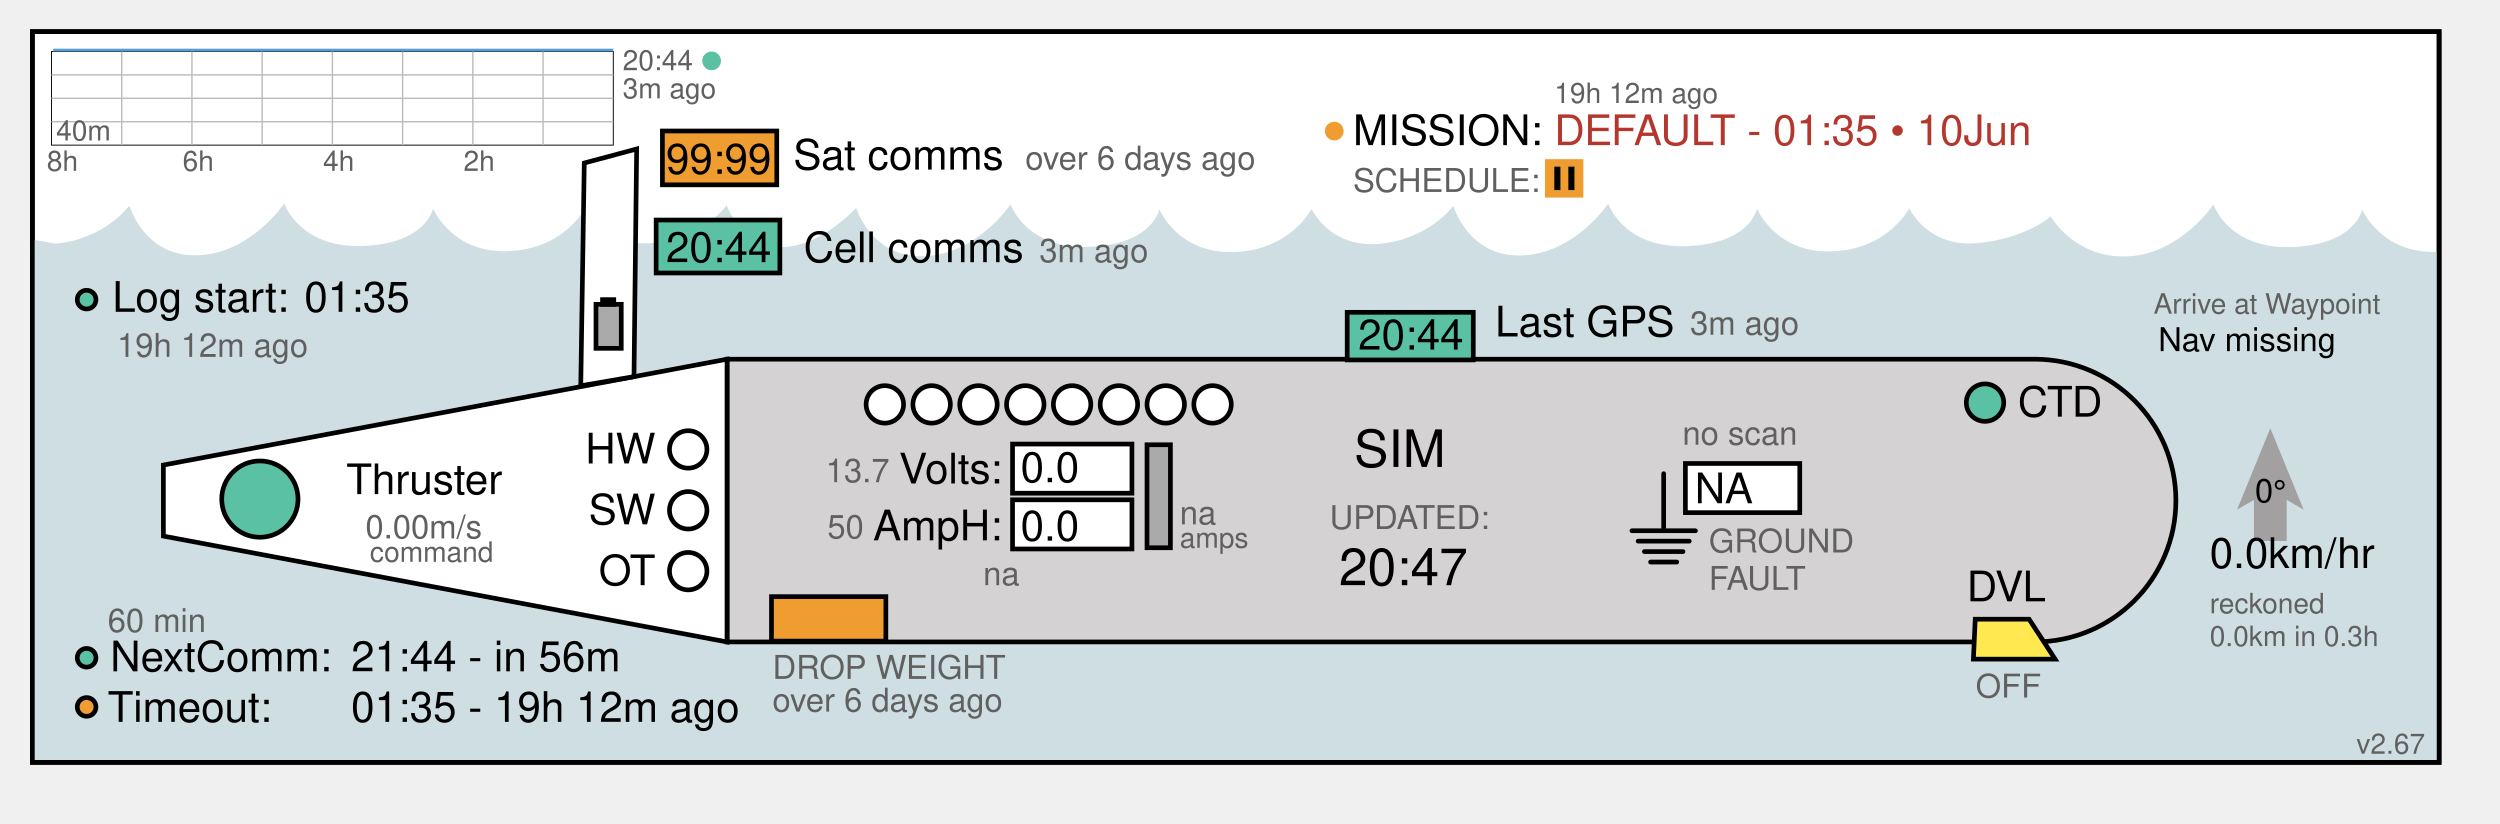
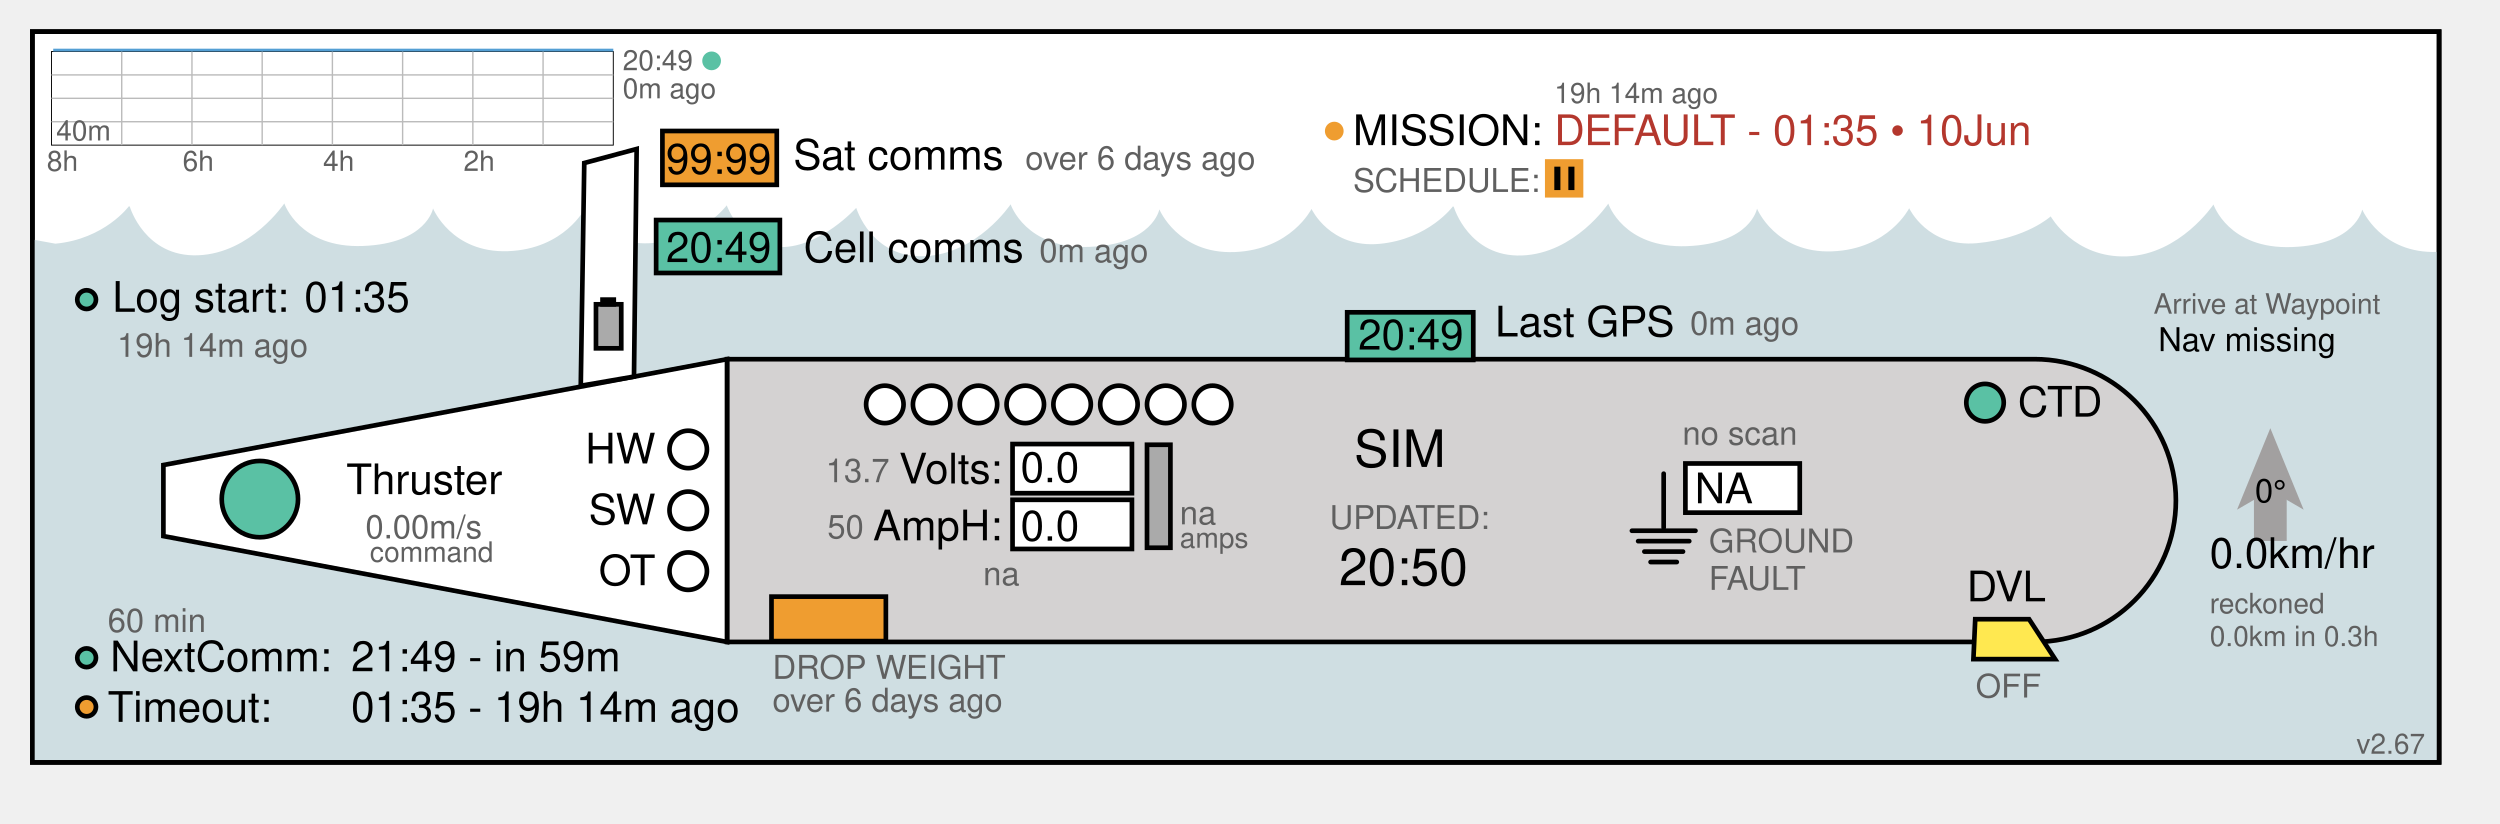
<svg xmlns="http://www.w3.org/2000/svg" version="1.1" id="Layer_1" x="0px" y="0px" viewBox="120 155 534 176" xml:space="preserve">
  <style type="text/css">
	.st0{fill:#CFDEE2;} 
	.st1{fill:none;stroke:#000000; }
	.st2{fill:#D4D2D2;stroke:#000000; } 
	.st3{fill:#FFFFFF;stroke:#000000; } 
	.st4{fill:#5AC1A4;stroke:#000000; } 
	.st5{fill:#FFE850;stroke:#000000; } 
	.st6{fill:#EF9D30;stroke:#000000; } 
	.st7{fill:#FFFFFF;stroke:#000000;stroke-linecap:round; }
	.st8{fill:#C6C4C4;stroke:#000000;stroke-linecap:round; }
	.st9{font-family:HelveticaNeue, Helvetica, Arial, sans-serif;}
	.st10{font-size:9px;}
	.st11{fill:#6D6E6E;stroke:#000000; } 
	.st12{fill:#606060;}  
	.st13{font-size:7px;}
	.st14{font-family:HelveticaNeue-Medium, Helvetica, Arial, sans-serif; }
	.st15{font-size:11px;}
	.st16{fill:#A2A0A0;} 
	.st17{fill:#e3cfa7;} 
	.st18{fill:none;stroke:none; } 
	.st19{fill:#555555;stroke:#000000;stroke-miterlimit:10;}  
	.st20{fill:#e3cfa7;stroke:#000000;stroke-miterlimit:10;}  
	.st21{fill:none;stroke:#46A247;stroke-width:4;stroke-miterlimit:10;} 
	.st22{fill:none;stroke:#555555;stroke-width:9;stroke-linecap:round;stroke-miterlimit:10;} 
	.st23{fill:none;stroke:#46A247;stroke-width:4;stroke-miterlimit:10;} 
	.st24{font-size:6px;}
	.st25{fill:#5AC1A4;stroke:none; } 
	.st26{fill:#FFE850;stroke:none; } 
	.st27{fill:#EF9D30;stroke:none; } 	
	.stwhite{fill:#FFFFFF;stroke:none; } 	
	.st28{fill:#333333; } 
	.st30{font-size:8px;} 
	.st31{fill:#B4372D;} 
	.st32{fill:#aaaaaa;stroke:#000000; } 
	.st33{fill:#FFEEBB;stroke:none; } 
	.stleak2{fill:#7DA6D8;} 
	.stleak1{fill:#92c19b;} 
	.sparkbg{fill:#E8E8F0;stroke:none; } 
	.sparkline{fill:none;stroke:#000000; stroke-width:0.2;}  
	.sparkpoly{fill:#549fd4;stroke:none; } 	
	.sparktext{font-size:6px; } 
	.gridline{fill:none;stroke:#BBBBBB; stroke-width:0.3;}  
	</style>
  <rect desc="backgroundbox" x="126.91" y="161.76" class="st3" width="514.08" height="156.08" />
  <g transform="translate(0 8)">
    <g>
      <path class="st0" d="M640.68,200.81v108.71H126.47V198.07l5.36,0.98c10.57-0.98,15.74-8.04,15.74-8.04l0.18,0.2    c0,0,3.21,10.75,14.54,10.32c11.33-0.43,18.44-11.08,18.44-11.08s3.19,9.61,16.79,9.09c13.6-0.52,14.98-8.01,14.98-8.01    s3.95,9.58,16.03,9.12c12.09-0.46,16.47-9.21,16.47-9.21s3.93,8.43,14.49,7.46c10.57-0.98,15.74-8.04,15.74-8.04    s3.15,8.92,11.62,8.92c8.47,0,16.04-8.38,16.04-8.38s3.21,10.75,14.54,10.32c11.33-0.43,18.44-11.08,18.44-11.08    s3.19,9.61,16.79,9.09c13.6-0.52,14.98-8.01,14.98-8.01s3.95,9.58,16.03,9.12c12.09-0.46,16.47-9.21,16.47-9.21    s3.93,8.43,14.49,7.46c10.57-0.98,15.74-8.04,15.74-8.04l0.18,0.2c0,0,3.21,10.75,14.54,10.32c11.33-0.43,18.44-11.08,18.44-11.08    s3.19,9.61,16.79,9.09c13.6-0.52,14.98-8.01,14.98-8.01s3.95,9.58,16.03,9.12c12.09-0.46,16.47-9.21,16.47-9.21    s3.93,8.43,14.49,7.46c10.57-0.98,15.74-5.72,15.74-5.72s5,8.97,16.33,8.54c11.33-0.43,18.44-11.08,18.44-11.08    s3.19,9.61,16.79,9.09c13.6-0.52,14.98-8.01,14.98-8.01S628.59,201.27,640.68,200.81" />
    </g>
  </g>
  <rect desc="dirtbox" x="126.91" y="281.76" class="st18" width="514.08" height="36.08" />
  <rect desc="backgroundbox" x="126.91" y="161.76" class="st1" width="514.08" height="156.08" />
  <line desc="bigcable" class="st18" x1="250.77" y1="292.21" x2="268.73" y2="281.71" />
  <path desc="smallcable" class="st18" d="M137.01,323.1c0,0,7.44-8.93,20.84-8.93s20.85,8.93,42.05,8.93s29.77-18.98,47.66-28.86" />
  <path class="st2" d="M554.57,292.12l-279.27,0l0-60.4l279.27,0c16.68,0,30.2,13.52,30.2,30.2v0  C584.77,278.6,571.25,292.12,554.57,292.12z" />
  <polygon class="st3" points="154.9,269.51 275.29,292.12 275.29,231.72 154.9,254.33 " />
  <polygon class="st3" points="255.42,235.44 244.05,237.4 244.8,189.82 255.99,186.82 " />
  <text desc="HardwareLabel" text-anchor="end" transform="matrix(1 0 0 1 260 254)" class="st9 st10">HW</text>
  <text desc="SoftwareLabel" text-anchor="end" transform="matrix(1 0 0 1 260 267)" class="st9 st10">SW</text>
  <text desc="OtherLabel" text-anchor="end" transform="matrix(1 0 0 1 260 280)" class="st9 st10">OT</text>
  <text desc="text_batteryduration" x="372" y="255" class="st18 st9 st13">na</text>
  <text desc="text_durationlabel" x="372" y="260" class="st18 st9 st24" />
  <rect desc="current" x="365" y="250" class="st32" width="5" height="22" />
  <text desc="text_current" x="372" y="267" class="st12 st9 st13">na</text>
  <rect desc="drop" x="284.79" y="282.44" class="st6" width="24.43" height="9.5" />
  <g>
    <line class="st7" x1="475.36" y1="256.18" x2="475.36" y2="267.72" />
    <line class="st7" x1="468.58" y1="268.37" x2="482.15" y2="268.37" />
    <line class="st7" x1="469.91" y1="270.59" x2="480.82" y2="270.59" />
    <line class="st7" x1="471.24" y1="272.82" x2="479.49" y2="272.82" />
  </g>
  <line class="st8" x1="472.57" y1="275.05" x2="478.16" y2="275.05" />
  <circle desc="thrust" class="st4" cx="175.51" cy="261.61" r="8.15" />
  <g>
    <circle desc="bat1" class="st3" cx="309" cy="241.38" r="4" />
    <circle desc="bat2" class="st3" cx="319" cy="241.38" r="4" />
    <circle desc="bat3" class="st3" cx="329" cy="241.38" r="4" />
    <circle desc="bat4" class="st3" cx="339" cy="241.38" r="4" />
    <circle desc="bat5" class="st3" cx="349" cy="241.38" r="4" />
    <circle desc="bat6" class="st3" cx="359" cy="241.38" r="4" />
    <circle desc="bat7" class="st3" cx="369" cy="241.38" r="4" />
    <circle desc="bat8" class="st3" cx="379" cy="241.38" r="4" />
  </g>
  <rect desc="argobattery_back" x="247.3" y="220" class="st32" width="5.4" height="9.4" />
  <rect desc="argobattery_top" x="248.7" y="219" class="st32" width="2.4" height="1" />
  <rect desc="argobattery" x="247.5" y="220" class="st18" width="5" height="9" />
  <circle desc="CTD" class="st4" cx="544" cy="241" r="4" />
  <circle desc="missiondefault" class="st27" cx="405" cy="183" r="2" />
  <circle desc="scheduleddefault" class="st18" cx="405" cy="193.5" r="1.6" />
  <circle desc="commoverdue" class="st4" cx="138.5" cy="295.5" r="2" />
  <circle desc="logoverdue" class="st4" cx="138.5" cy="219" r="2" />
  <circle desc="missionoverdue" class="st6" cx="138.5" cy="306" r="2" />
  <rect desc="satcomm" x="261.49" y="182.98" class="st6" width="24.43" height="11.5" />
  <rect desc="cell" x="260.15" y="202" class="st4" width="26.43" height="11.31" />
  <rect desc="gps" x="407.76" y="221.71" class="st4" width="26.93" height="10.17" />
  <rect desc="amps" x="336.28" y="261.76" class="st3" width="25.5" height="10.5" />
  <rect desc="volts" x="336.28" y="249.85" class="st3" width="25.5" height="10.5" />
  <rect desc="gf_rect" x="480" y="254.0" class="st3" width="24.43" height="10.5" />
  <circle desc="HW" class="st3" cx="267" cy="251" r="4" />
  <circle desc="SW" class="st3" cx="267" cy="264" r="4" />
  <circle desc="OT" class="st3" cx="267" cy="277" r="4" />
  <polygon desc="dvl" class="st5" points="541.91,287.26 553.41,287.26 558.97,295.79 541.52,295.79 " />
  <polygon desc="cart" class="st18" points="348.8,282.24 348.8,315.73 524.05,315.73 524.05,282.24 503.4,282.24 496.15,301.22 381.17,301.22   369.22,282.74 " />
  <circle desc="circle1" class="st18" cx="362.59" cy="298.44" r="5.86" />
  <circle desc="circle2" class="st18" cx="510.1" cy="298.44" r="5.86" />
  <text desc="text_flowago" transform="matrix(1 0 0 1 541.0 272.0)" class="st12 st9 st13" />
  <circle desc="UBAT" class="st18" cx="544" cy="251" r="4" />
  <circle desc="flow" class="st18" cx="544" cy="261" r="4" />
  <text desc="text_cameraago" transform="matrix(1 0 0 1 558 258)" class="st12 st9 st13" />
  <rect desc="CameraBody" class="st18" x="540" y="250" width="16" height="10" />
  <circle desc="CameraLens" class="st18" cx="548" cy="255" r="3" />
  <polygon desc="LowGF" class="st18" points="510,263 514,255 506,255 510,263" />
  <polygon desc="HighGF" class="st18" points="510,255 514,263 506,263 510,255" />
  <g desc="arrow" transform="rotate (-90,604.94,259.74), rotate(0,605,259.74)">
    <rect x="594.14" y="256.24" class="st16" width="11.73" height="7" />
    <g>
      <polygon class="st16" points="618.22,259.74 600.81,266.86 604.94,259.74 600.81,252.63" />
    </g>
  </g>
  <text desc="mission" transform="matrix(1 0 0 1 452.0 186)" class="st9 st10 st12 st31">DEFAULT - 01:35 • 10Jun</text>
-   <text desc="text_missionago" transform="matrix(1 0 0 1 452 177)" class="st12 st9 sparktext">19h 12m ago</text>
+   <text desc="text_missionago" transform="matrix(1 0 0 1 452 177)" class="st12 st9 sparktext">19h 14m ago</text>
  <text desc="missionsched" transform="matrix(1 0 0 1 460 196)" class="st12 st9 st13" />
-   <text desc="text_cell" transform="matrix(1 0 0 1 262.2472 211)" class="st9 st10">20:44</text>
+   <text desc="text_cell" transform="matrix(1 0 0 1 262.2472 211)" class="st9 st10">20:49</text>
  <text desc="text_sat" transform="matrix(1 0 0 1 262.2478 192.1254)" class="st9 st10">99:99</text>
-   <text desc="text_gps" transform="matrix(1 0 0 1 410.1005 229.6799)" class="st9 st10">20:44</text>
+   <text desc="text_gps" transform="matrix(1 0 0 1 410.1005 229.6799)" class="st9 st10">20:49</text>
  <text desc="text_bearing" transform="matrix(1 0 0 1 605 262.3)" text-anchor="middle" class="st9 st13">0°</text>
  <text desc="text_thrusttime" transform="matrix(1 0 0 1 592 276.3205)" class="st9 st10">0.0km/hr</text>
  <text desc="text_needcommstime" transform="matrix(1 0 0 1 143 290)" class="st12 st9 st13">60 min</text>
-   <text desc="text_nextcomm" transform="matrix(1 0 0 1 195 298.3899)" class="st9 st10">21:44 - in 56m</text>
-   <text desc="text_timeout" transform="matrix(1 0 0 1 195 309.1899)" class="st9 st10">01:35 - 19h 12m ago</text>
+   <text desc="text_nextcomm" transform="matrix(1 0 0 1 195 298.3899)" class="st9 st10">21:49 - in 59m</text>
+   <text desc="text_timeout" transform="matrix(1 0 0 1 195 309.1899)" class="st9 st10">01:35 - 19h 14m ago</text>
  <text desc="text_commago" transform="matrix(1 0 0 1 339.0 191.2224)" class="st12 st9 st13">over 6 days ago</text>
  <text desc="text_logtime" transform="matrix(1 0 0 1 185.0 221.6039)" class="st9 st10">01:35</text>
-   <text desc="text_logago" transform="matrix(1 0 0 1 145.0 231.2224)" class="st12 st9 st13">19h 12m ago</text>
-   <text desc="text_cellago" transform="matrix(1 0 0 1 342.0 211)" class="st12 st9 st13">3m ago</text>
+   <text desc="text_logago" transform="matrix(1 0 0 1 145.0 231.2224)" class="st12 st9 st13">19h 14m ago</text>
+   <text desc="text_cellago" transform="matrix(1 0 0 1 342.0 211)" class="st12 st9 st13">0m ago</text>
  <text desc="text_argoago" transform="matrix(1 0 0 1 258 227)" class="st12 st9 st13" />
  <text desc="text_volts" transform="matrix(1 0 0 1 338.0 257.9931)" class="st9 st10">0.0</text>
  <text desc="text_amps" transform="matrix(1 0 0 1 338.0 270.4917)" class="st9 st10">0.0</text>
  <text desc="text_ampago" transform="matrix(1 0 0 1 330.0 280.0)" class="st12 st9 st13">na</text>
  <text desc="text_droptime" transform="matrix(1 0 0 1 285 307)" class="st12 st9 st13">over 6 days ago</text>
  <text desc="text_gftime" transform="matrix(1 0 0 1 479.3629 250)" class="st12 st9 st13">no scan</text>
-   <text desc="text_gpsago" transform="matrix(1 0 0 1 481 226.5)" class="st12 st9 st13">3m ago</text>
+   <text desc="text_gpsago" transform="matrix(1 0 0 1 481 226.5)" class="st12 st9 st13">0m ago</text>
  <text desc="text_gf" transform="matrix(1 0 0 1 482 262.4973)" class="st9 st10">NA</text>
  <text desc="text_arrive" transform="matrix(1 0 0 1 580 222)" class="st12 st9 st24">Arrive at Waypoint</text>
  <text desc="text_speed" transform="matrix(1 0 0 1 198.0612 270)" class="st12 st9 st13">0.00m/s</text>
  <text desc="text_vehicle" transform="matrix(1 0 0 1 419 254.7336)" text-anchor="middle" class="st14 st15">SIM</text>
-   <text desc="text_lastupdate" transform="matrix(1 0 0 1 406.0 280.0)" class="st14 st15">20:47</text>
+   <text desc="text_lastupdate" transform="matrix(1 0 0 1 406.0 280.0)" class="st14 st15">20:50</text>
  <text desc="reckoned_detail" transform="matrix(1 0 0 1 592 293)" class="st12 st9 st24">0.0km in 0.3h</text>
  <text desc="text_arrivestation" transform="matrix(1 0 0 1 581 230)" class="st9 st13">Nav missing</text>
  <text desc="text_stationdist" transform="matrix(1 0 0 1 582 238)" class="st12 st9 st24" />
  <text desc="text_currentdist" transform="matrix(1 0 0 1 582 245)" class="st12 st9 st24" />
  <text desc="text_dvlstatus" transform="matrix(1 0 0 1 542 304)" class="st12 st9 st13">OFF</text>
  <text desc="text_criticalerror" transform="matrix(1 0 0 1 352.0 300)" class="st9 st30 st31" />
  <text desc="text_criticaltime" transform="matrix(1 0 0 1 354 307)" class="st12 st9 st13" />
  <text desc="text_satcomms" transform="matrix(1 0 0 1 289.4541 191.2224)" class="st9 st10 ">Sat comms</text>
  <text desc="text_nextcomms" transform="matrix(1 0 0 1 143.5453 298.3899)" class="st9 st10 ">NextComm:</text>
  <text desc="text_version" transform="matrix(1 0 0 1 638 316)" text-anchor="end" class="st12 st9 st24">v2.67</text>
  <text desc="text_thresh_volt" x="310" y="258" text-anchor="end" class="st12 st9 st13">13.7</text>
  <text desc="text_thresh_amph" x="304.5" y="270" text-anchor="end" class="st12 st9 st13">50</text>
  <text desc="pausedtext" transform="matrix(1 0 0 1 409 196)" class="st12 st9 st13">SCHEDULE:</text>
  <rect x="450" y="189" class="st27" width="8.2" height="8.2" />
  <rect x="452" y="190.6" width="1.3" height="5" />
  <rect x="455" y="190.6" width="1.3" height="5" />
  <g>
    <text transform="matrix(1 0 0 1 485 273)" class="st12 st9 st13">GROUND</text>
    <text transform="matrix(1 0 0 1 485 281)" class="st12 st9 st13">FAULT</text>
  </g>
  <text transform="matrix(1 0 0 1 409.0 186)" class="st9 st10">MISSION:</text>
  <text transform="matrix(1 0 0 1 404.0 268.0)" class="st12 st9 st13">UPDATED:</text>
  <rect desc="sparkbox" x="131" y="166" class="sparkline" width="120" height="20" />
  <polyline desc="sparkline" class="gridline" points="161.0,166 161.0,186" />
  <polyline desc="sparkline" class="gridline" points="191.0,166 191.0,186" />
  <polyline desc="sparkline" class="gridline" points="221.0,166 221.0,186" />
  <polyline desc="sparkline" class="gridline" points="131,171.0 251,171.0" />
  <polyline desc="sparkline" class="gridline" points="131,176.0 251,176.0" />
  <polyline desc="sparkline" class="gridline" points="131,181.0 251,181.0" />
  <polyline desc="minorgrid" class="gridline" points="146.0,166 146.0,186" />
  <polyline desc="minorgrid" class="gridline" points="176.0,166 176.0,186" />
  <polyline desc="minorgrid" class="gridline" points="206.0,166 206.0,186" />
  <polyline desc="minorgrid" class="gridline" points="236.0,166 236.0,186" />
-   <text desc="sparknote" transform="matrix(1 0 0 1 253 170)" class="st12 st9 sparktext">20:44</text>
-   <text desc="sparknote" transform="matrix(1 0 0 1 253 176)" class="st12 st9 sparktext">3m ago</text>
+   <text desc="sparknote" transform="matrix(1 0 0 1 253 170)" class="st12 st9 sparktext">20:49</text>
+   <text desc="sparknote" transform="matrix(1 0 0 1 253 176)" class="st12 st9 sparktext">0m ago</text>
  <text desc="axislabel" transform="matrix(1 0 0 1 159.0 191.5)" class="st12 st9 sparktext">6h</text>
  <text desc="axislabel" transform="matrix(1 0 0 1 189.0 191.5)" class="st12 st9 sparktext">4h</text>
  <text desc="axislabel" transform="matrix(1 0 0 1 219.0 191.5)" class="st12 st9 sparktext">2h</text>
  <text desc="axislabel" transform="matrix(1 0 0 1 130 191.5)" class="st12 st9 sparktext">8h</text>
  <circle desc="spr_is_old" class="st25" cx="272" cy="168" r="2" />
-   <polygon desc="sparkpoly" class="sparkpoly" points="131.367,165.4 131.367,166 131.367,166 132.697,166 132.697,166 134.025,166 134.025,166 135.352,166 135.352,166 136.684,166 136.684,166 138.013,166 138.013,166 139.343,166 139.343,166 140.672,166 140.672,166 142,166 142,166 143.331,166 143.331,166 144.659,166 144.659,166 145.988,166 145.988,166 147.318,166 147.318,166 148.648,166 148.648,166 149.975,166 149.975,166 151.305,166 151.305,166 152.636,166 152.636,166 153.964,166 153.964,166 155.294,166 155.294,166 156.623,166 156.623,166 157.952,166 157.952,166 159.282,166 159.282,166 160.61,166 160.61,166 161.941,166 161.941,166 163.269,166 163.269,166 164.599,166 164.599,166 165.928,166 165.928,166 167.257,166 167.257,166 168.587,166 168.587,166 169.915,166 169.915,166 171.246,166 171.246,166 172.574,166 172.574,166 173.903,166 173.903,166 175.233,166 175.233,166 176.56,166 176.56,166 177.892,166 177.892,166 179.219,166 179.219,166 180.547,166 180.547,166 181.878,166 181.878,166 183.208,166 183.208,166 184.538,166 184.538,166 185.867,166 185.867,166 187.197,166 187.197,166 188.525,166 188.525,166 189.854,166 189.854,166 191.184,166 191.184,166 192.511,166 192.511,166 193.841,166 193.841,166 195.172,166 195.172,166 196.5,166 196.5,166 197.83,166 197.83,166 199.159,166 199.159,166 200.489,166 200.489,166 201.818,166 201.818,166 203.146,166 203.146,166 204.475,166 204.475,166 205.805,166 205.805,166 207.135,166 207.135,166 208.464,166 208.464,166 209.794,166 209.794,166 211.123,166 211.123,166 212.451,166 212.451,166 213.782,166 213.782,166 215.11,166 215.11,166 216.44,166 216.44,166 217.767,166 217.767,166 219.098,166 219.098,166 220.428,166 220.428,166 221.756,166 221.756,166 223.087,166 223.087,166 224.415,166 224.415,166 225.744,166 225.744,166 227.074,166 227.074,166 228.403,166 228.403,166 229.733,166 229.733,166 231.061,166 231.061,166 232.39,166 232.39,166 233.718,166 233.718,166 235.049,166 235.049,166 236.379,166 236.379,166 237.707,166 237.707,166 239.038,166 239.038,166 240.366,166 240.366,166 241.696,166 241.696,166 243.025,166 243.025,166 244.354,166 244.354,166 245.684,166 245.684,166 247.011,166 247.011,166 248.343,166 248.343,166 249.671,166 249.671,166 251,166 251,166  251,165.4" />
+   <polygon desc="sparkpoly" class="sparkpoly" points="131.367,165.4 131.367,166 131.367,166 132.695,166 132.695,166 134.022,166 134.022,166 135.354,166 135.354,166 136.683,166 136.683,166 138.013,166 138.013,166 139.341,166 139.341,166 140.67,166 140.67,166 142,166 142,166 143.329,166 143.329,166 144.657,166 144.657,166 145.988,166 145.988,166 147.318,166 147.318,166 148.645,166 148.645,166 149.975,166 149.975,166 151.305,166 151.305,166 152.634,166 152.634,166 153.964,166 153.964,166 155.293,166 155.293,166 156.621,166 156.621,166 157.952,166 157.952,166 159.28,166 159.28,166 160.61,166 160.61,166 161.939,166 161.939,166 163.269,166 163.269,166 164.598,166 164.598,166 165.926,166 165.926,166 167.257,166 167.257,166 168.585,166 168.585,166 169.915,166 169.915,166 171.244,166 171.244,166 172.572,166 172.572,166 173.903,166 173.903,166 175.23,166 175.23,166 176.562,166 176.562,166 177.888,166 177.888,166 179.217,166 179.217,166 180.547,166 180.547,166 181.878,166 181.878,166 183.208,166 183.208,166 184.536,166 184.536,166 185.867,166 185.867,166 187.195,166 187.195,166 188.524,166 188.524,166 189.854,166 189.854,166 191.181,166 191.181,166 192.511,166 192.511,166 193.841,166 193.841,166 195.17,166 195.17,166 196.5,166 196.5,166 197.829,166 197.829,166 199.159,166 199.159,166 200.488,166 200.488,166 201.816,166 201.816,166 203.145,166 203.145,166 204.475,166 204.475,166 205.805,166 205.805,166 207.134,166 207.134,166 208.464,166 208.464,166 209.793,166 209.793,166 211.121,166 211.121,166 212.451,166 212.451,166 213.78,166 213.78,166 215.11,166 215.11,166 216.437,166 216.437,166 217.767,166 217.767,166 219.098,166 219.098,166 220.426,166 220.426,166 221.756,166 221.756,166 223.085,166 223.085,166 224.413,166 224.413,166 225.744,166 225.744,166 227.072,166 227.072,166 228.403,166 228.403,166 229.731,166 229.731,166 231.06,166 231.06,166 232.388,166 232.388,166 233.718,166 233.718,166 235.049,166 235.049,166 236.377,166 236.377,166 237.707,166 237.707,166 239.036,166 239.036,166 240.366,166 240.366,166 241.695,166 241.695,166 243.023,166 243.023,166 244.354,166 244.354,166 245.681,166 245.681,166 247.013,166 247.013,166 248.341,166 248.341,166 249.67,166 249.67,166 251,166 251,166  251,165.4" />
  <text desc="sparknote" transform="matrix(1 0 0 1 132 185)" class="st12 st9 sparktext">40m</text>
  <text desc="reckoned_label" transform="matrix(1 0 0 1 592 286)" class="st12 st9 st24">reckoned</text>
  <text desc="speeded_label" transform="matrix(1 0 0 1 199 275)" class="st12 st9 st24">command</text>
  <text transform="matrix(1 0 0 1 334 258.2642)" text-anchor="end" class="st9 st10">Volts:</text>
  <text transform="matrix(1 0 0 1 334 270.4165)" text-anchor="end" class="st9 st10">AmpH:</text>
  <text desc="text_amplabel" x="372" y="272" class="st12 st9 st24">amps</text>
  <text transform="matrix(1 0 0 1 285 300)" class="st12 st9 st13">DROP WEIGHT</text>
  <text transform="matrix(1 0 0 1 143.0 309.1899)" class="st9 st10">Timeout: </text>
  <text desc="" transform="matrix(1 0 0 1 551 244)" class="st9 st10">CTD</text>
  <text transform="matrix(1 0 0 1 540.0956 283.4494)" class="st9 st10">DVL</text>
  <text transform="matrix(1 0 0 1 439.3514 226.8654)" class="st9 st10">Last GPS</text>
  <text transform="matrix(1 0 0 1 291.6499 211)" class="st9 st10">Cell comms</text>
  <text transform="matrix(1 0 0 1 144.0 221.6039)" class="st9 st10">Log start:</text>
  <text transform="matrix(1 0 0 1 193.9667 260.552)" class="st9 st10">Thruster</text>
</svg>
